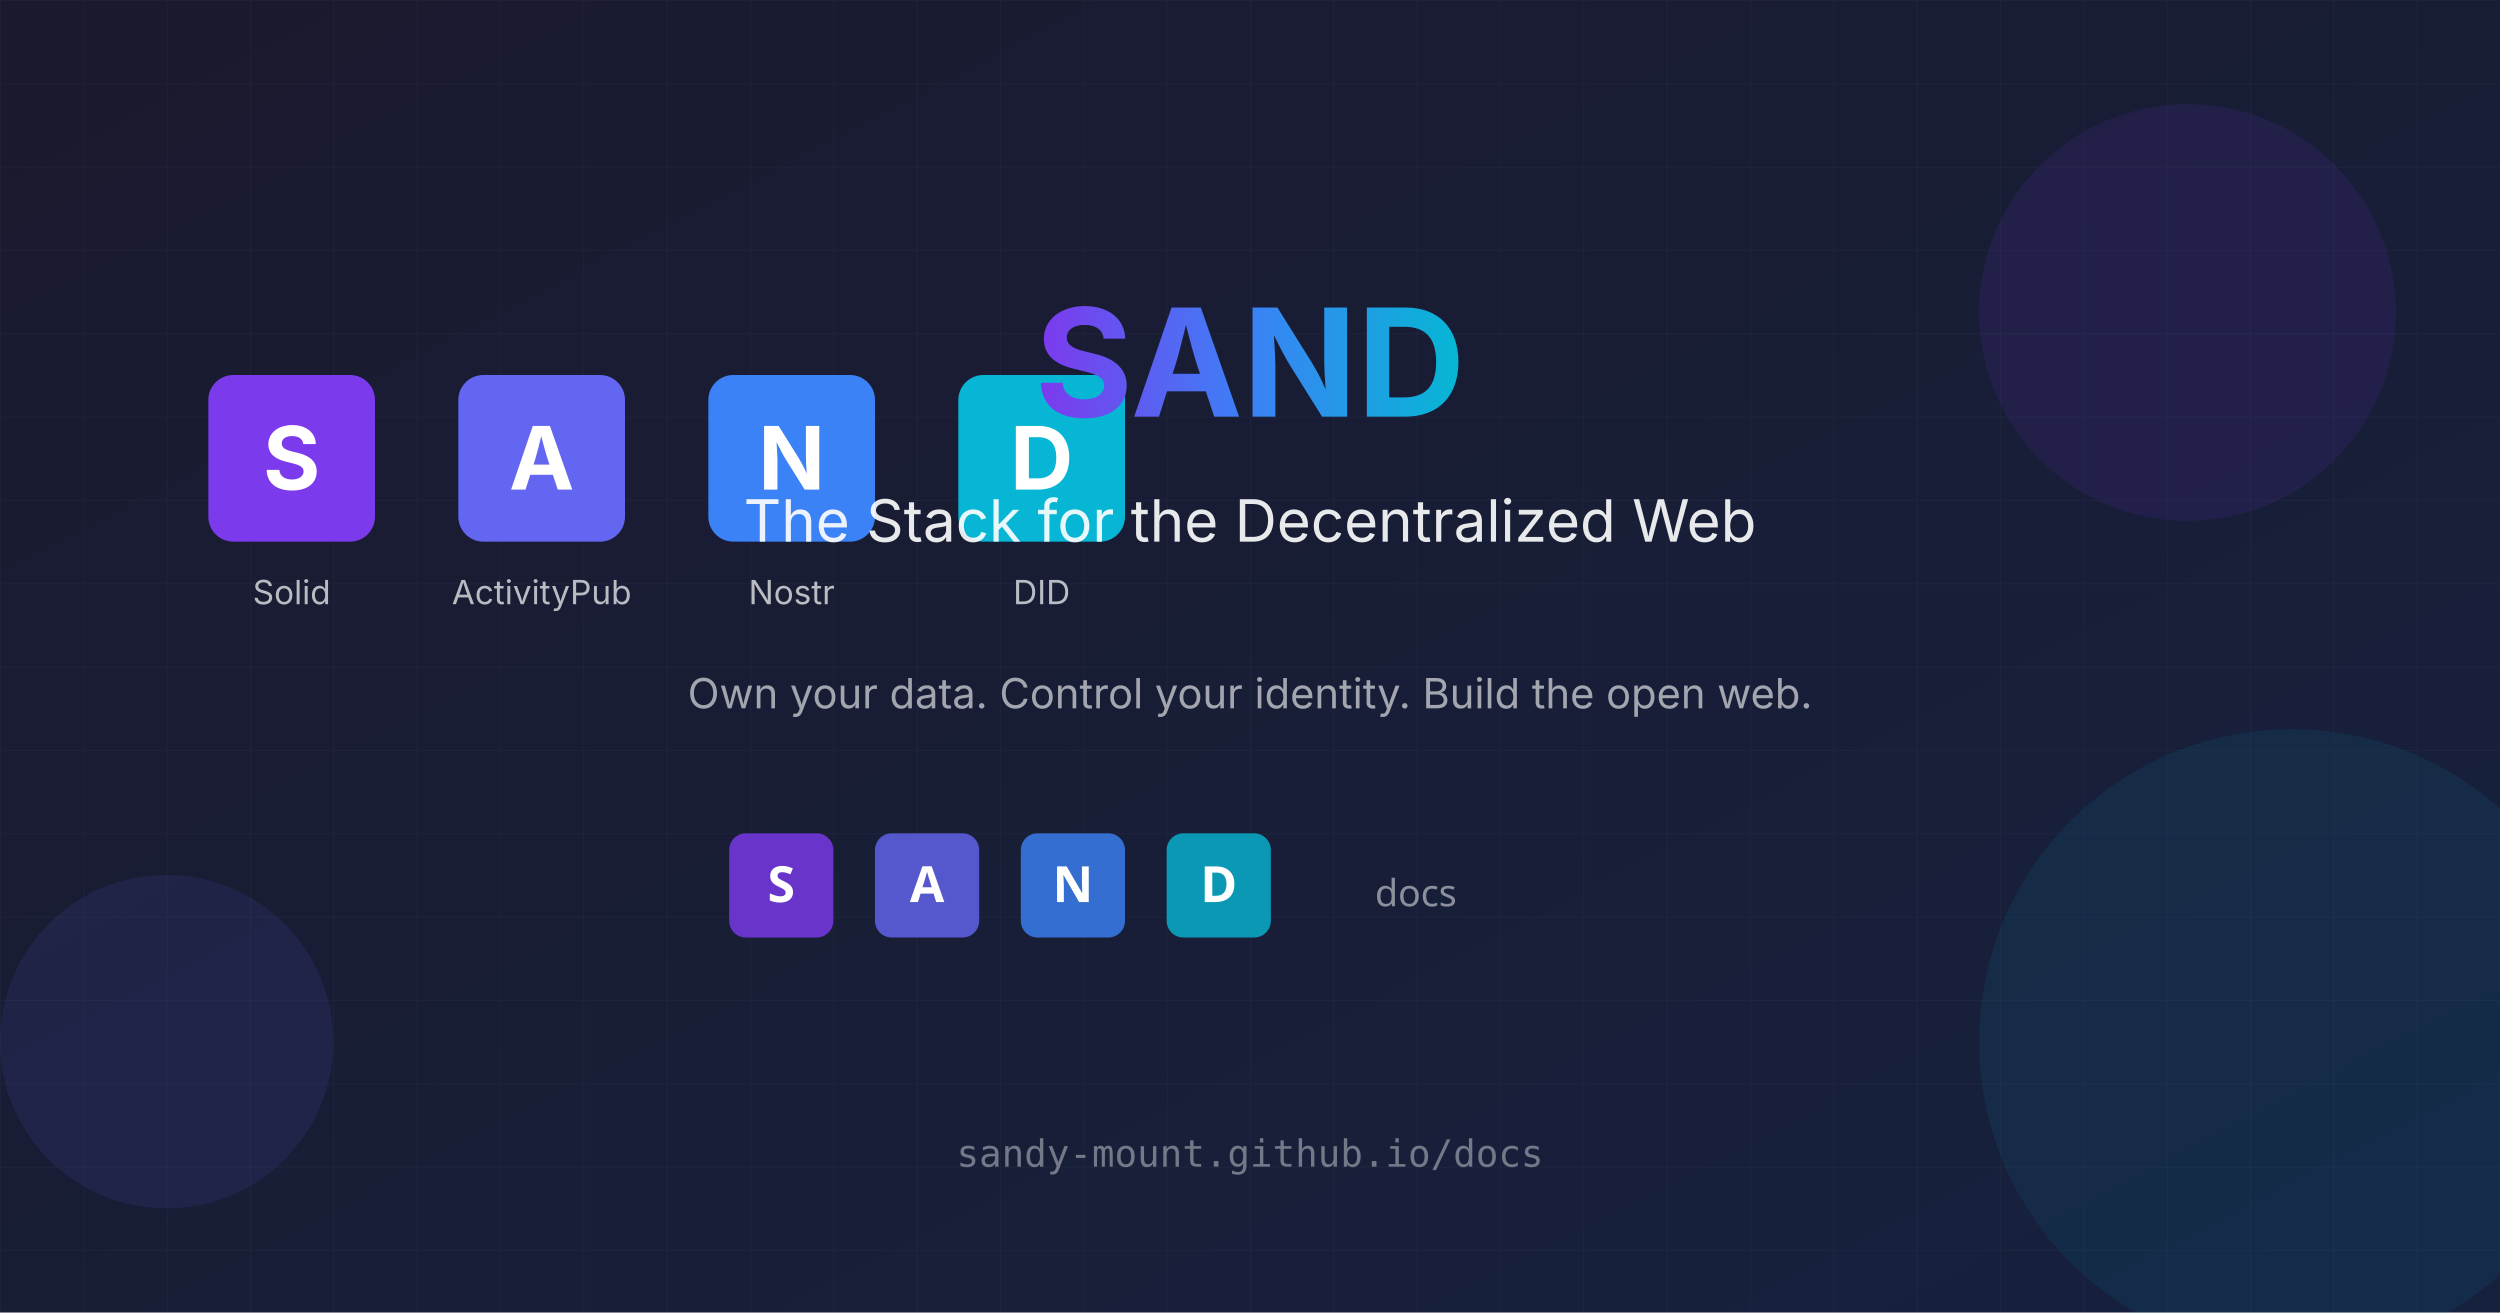
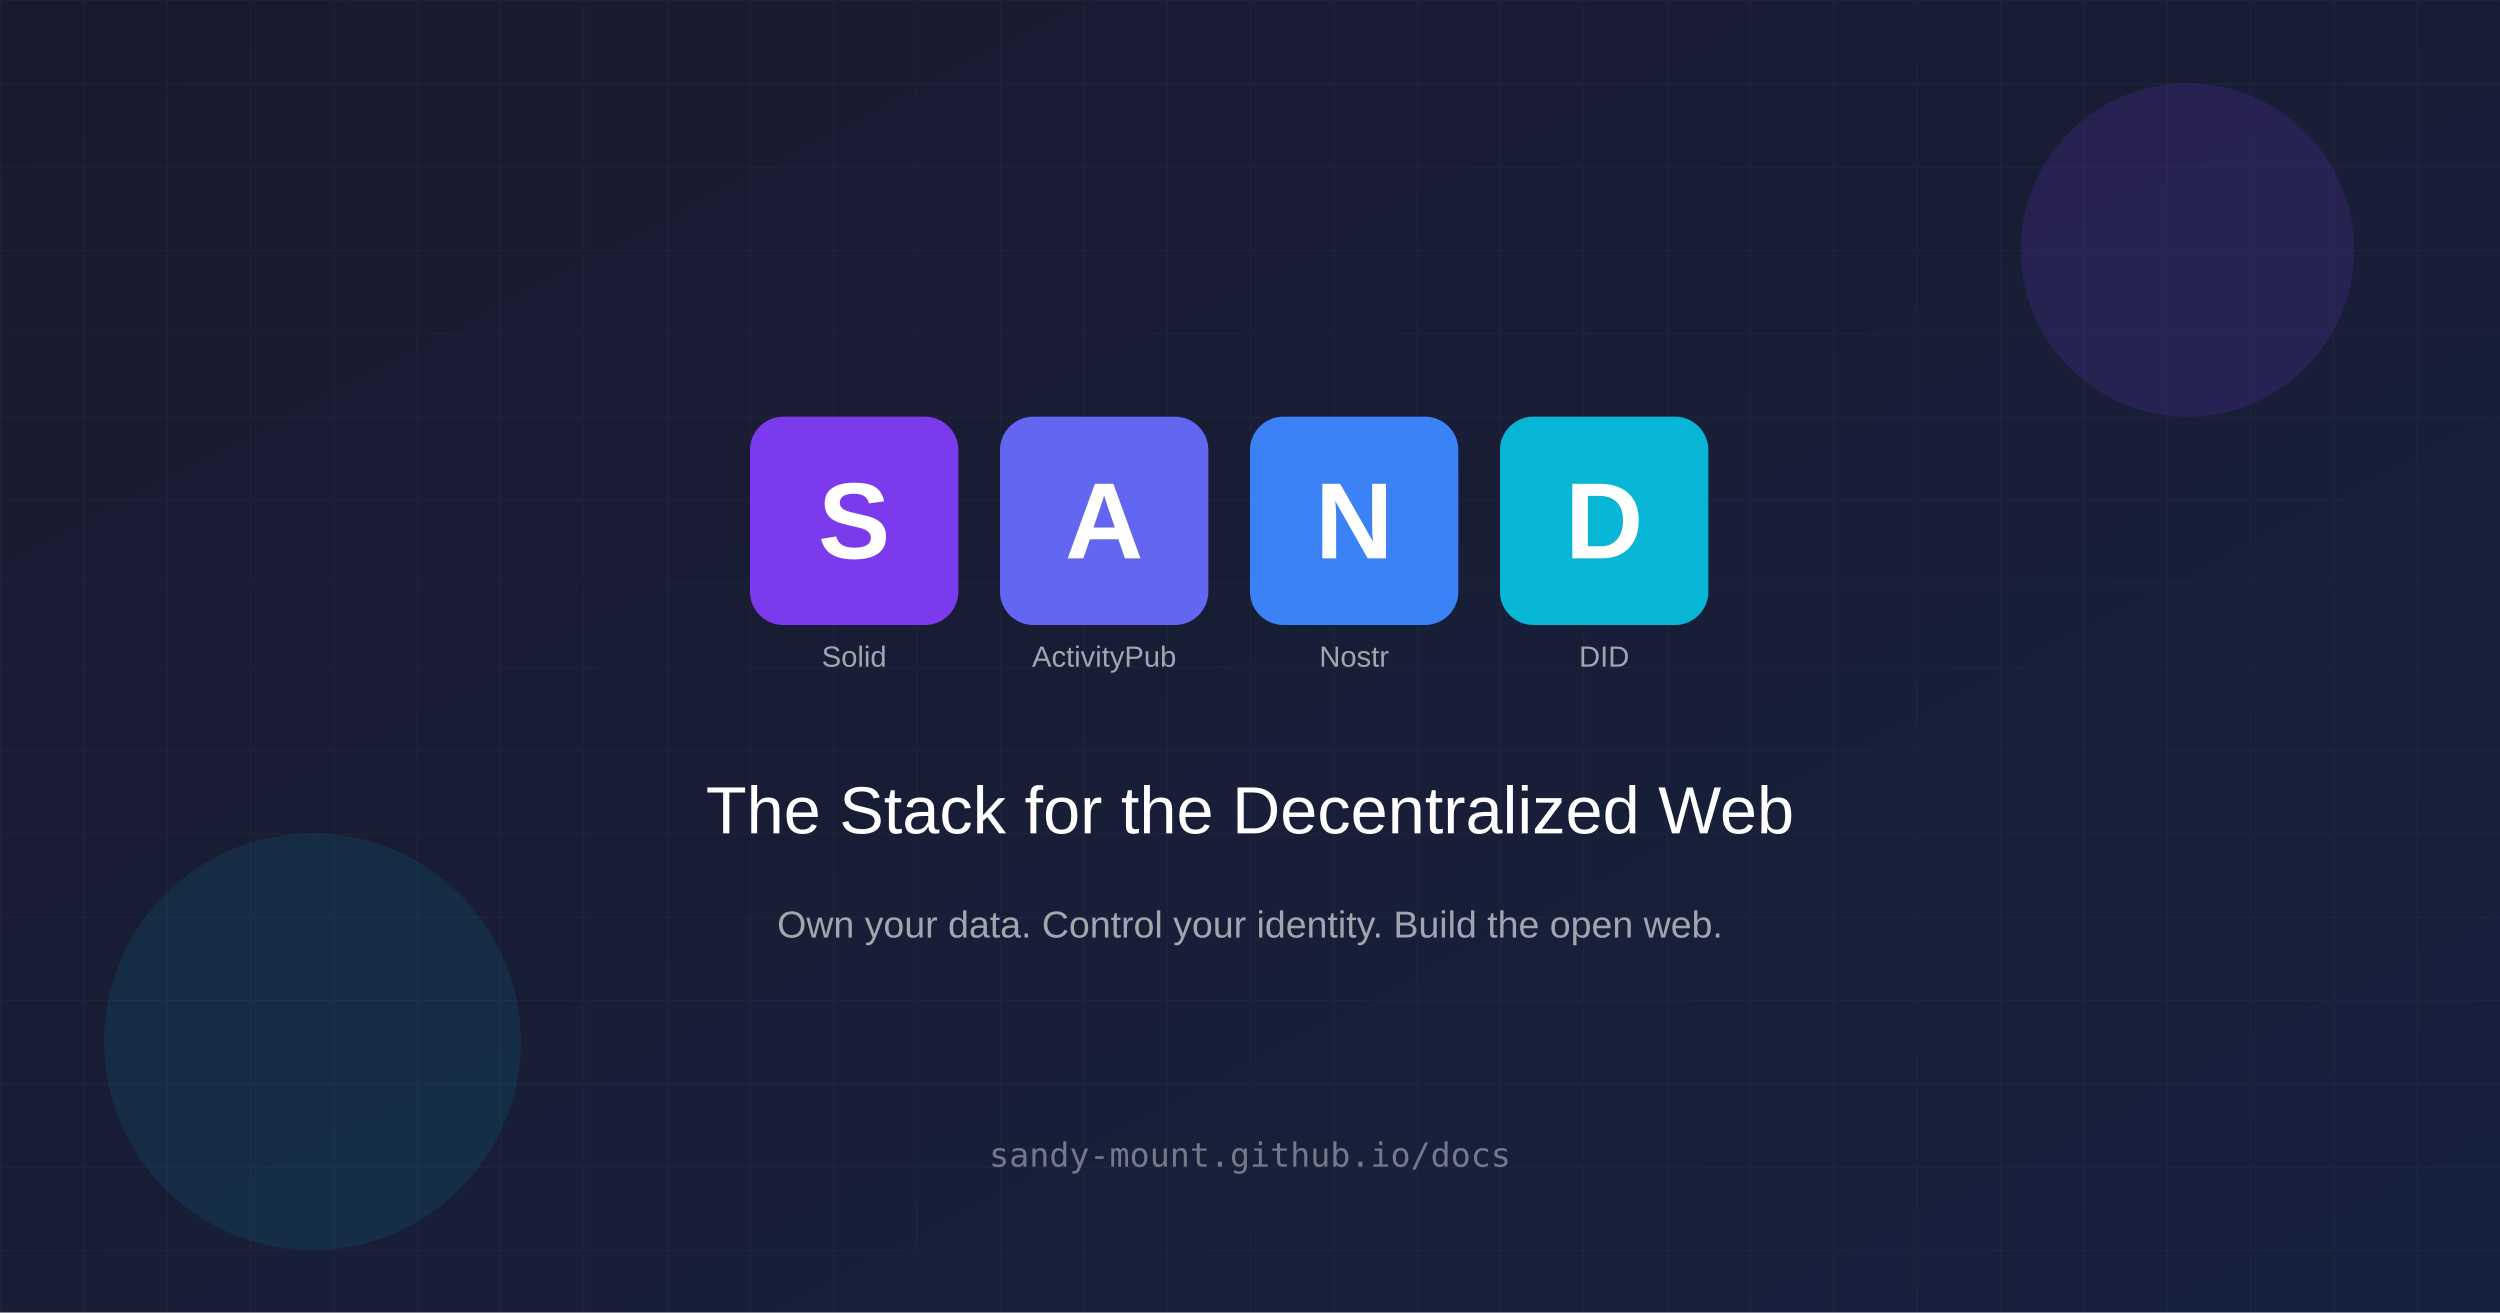
<svg xmlns="http://www.w3.org/2000/svg" width="1200" height="630" viewBox="0 0 1200 630">
  <defs>
    <linearGradient id="bgGrad" x1="0%" y1="0%" x2="100%" y2="100%">
-       <stop offset="0%" style="stop-color:#1a1a2e;stop-opacity:1" />
-       <stop offset="100%" style="stop-color:#16213e;stop-opacity:1" />
-     </linearGradient>
-     <linearGradient id="sandGrad" x1="0%" y1="0%" x2="100%" y2="0%">
-       <stop offset="0%" style="stop-color:#7C3AED;stop-opacity:1" />
-       <stop offset="50%" style="stop-color:#3B82F6;stop-opacity:1" />
-       <stop offset="100%" style="stop-color:#06B6D4;stop-opacity:1" />
+       <stop offset="0%" style="stop-color:#1a1a2e" />
+       <stop offset="100%" style="stop-color:#16213e" />
    </linearGradient>
  </defs>
  <rect width="1200" height="630" fill="url(#bgGrad)" />
-   <pattern id="grid" width="40" height="40" patternUnits="userSpaceOnUse">
-     <path d="M 40 0 L 0 0 0 40" fill="none" stroke="rgba(255,255,255,0.03)" stroke-width="1" />
-   </pattern>
+   <defs>
+     <pattern id="grid" width="40" height="40" patternUnits="userSpaceOnUse">
+       <path d="M 40 0 L 0 0 0 40" fill="none" stroke="rgba(255,255,255,0.03)" stroke-width="1" />
+     </pattern>
+   </defs>
  <rect width="1200" height="630" fill="url(#grid)" />
-   <g transform="translate(100, 180)">
-     <rect x="0" y="0" width="80" height="80" rx="12" fill="#7C3AED" />
-     <text x="40" y="55" font-family="system-ui, -apple-system, sans-serif" font-size="42" font-weight="bold" fill="white" text-anchor="middle">S</text>
-     <text x="40" y="110" font-family="system-ui, -apple-system, sans-serif" font-size="16" fill="rgba(255,255,255,0.7)" text-anchor="middle">Solid</text>
-     <rect x="120" y="0" width="80" height="80" rx="12" fill="#6366F1" />
-     <text x="160" y="55" font-family="system-ui, -apple-system, sans-serif" font-size="42" font-weight="bold" fill="white" text-anchor="middle">A</text>
-     <text x="160" y="110" font-family="system-ui, -apple-system, sans-serif" font-size="16" fill="rgba(255,255,255,0.7)" text-anchor="middle">ActivityPub</text>
-     <rect x="240" y="0" width="80" height="80" rx="12" fill="#3B82F6" />
-     <text x="280" y="55" font-family="system-ui, -apple-system, sans-serif" font-size="42" font-weight="bold" fill="white" text-anchor="middle">N</text>
-     <text x="280" y="110" font-family="system-ui, -apple-system, sans-serif" font-size="16" fill="rgba(255,255,255,0.7)" text-anchor="middle">Nostr</text>
-     <rect x="360" y="0" width="80" height="80" rx="12" fill="#06B6D4" />
-     <text x="400" y="55" font-family="system-ui, -apple-system, sans-serif" font-size="42" font-weight="bold" fill="white" text-anchor="middle">D</text>
-     <text x="400" y="110" font-family="system-ui, -apple-system, sans-serif" font-size="16" fill="rgba(255,255,255,0.7)" text-anchor="middle">DID</text>
+   <circle cx="1050" cy="120" r="80" fill="rgba(124, 58, 237, 0.15)" />
+   <circle cx="150" cy="500" r="100" fill="rgba(6, 182, 212, 0.1)" />
+   <g transform="translate(600, 200)">
+     <rect x="-240" y="0" width="100" height="100" rx="16" fill="#7C3AED" />
+     <text x="-190" y="68" font-family="Arial, sans-serif" font-size="52" font-weight="bold" fill="white" text-anchor="middle">S</text>
+     <rect x="-120" y="0" width="100" height="100" rx="16" fill="#6366F1" />
+     <text x="-70" y="68" font-family="Arial, sans-serif" font-size="52" font-weight="bold" fill="white" text-anchor="middle">A</text>
+     <rect x="0" y="0" width="100" height="100" rx="16" fill="#3B82F6" />
+     <text x="50" y="68" font-family="Arial, sans-serif" font-size="52" font-weight="bold" fill="white" text-anchor="middle">N</text>
+     <rect x="120" y="0" width="100" height="100" rx="16" fill="#06B6D4" />
+     <text x="170" y="68" font-family="Arial, sans-serif" font-size="52" font-weight="bold" fill="white" text-anchor="middle">D</text>
  </g>
-   <text x="600" y="200" font-family="system-ui, -apple-system, sans-serif" font-size="72" font-weight="bold" fill="url(#sandGrad)" text-anchor="middle">SAND</text>
-   <text x="600" y="260" font-family="system-ui, -apple-system, sans-serif" font-size="28" fill="rgba(255,255,255,0.9)" text-anchor="middle">The Stack for the Decentralized Web</text>
-   <text x="600" y="340" font-family="system-ui, -apple-system, sans-serif" font-size="20" fill="rgba(255,255,255,0.6)" text-anchor="middle">Own your data. Control your identity. Build the open web.</text>
-   <g transform="translate(350, 400)">
-     <rect x="0" y="0" width="50" height="50" rx="8" fill="#7C3AED" opacity="0.8" />
-     <text x="25" y="33" font-family="system-ui, sans-serif" font-size="24" font-weight="bold" fill="white" text-anchor="middle">S</text>
-     <rect x="70" y="0" width="50" height="50" rx="8" fill="#6366F1" opacity="0.8" />
-     <text x="95" y="33" font-family="system-ui, sans-serif" font-size="24" font-weight="bold" fill="white" text-anchor="middle">A</text>
-     <rect x="140" y="0" width="50" height="50" rx="8" fill="#3B82F6" opacity="0.8" />
-     <text x="165" y="33" font-family="system-ui, sans-serif" font-size="24" font-weight="bold" fill="white" text-anchor="middle">N</text>
-     <rect x="210" y="0" width="50" height="50" rx="8" fill="#06B6D4" opacity="0.8" />
-     <text x="235" y="33" font-family="system-ui, sans-serif" font-size="24" font-weight="bold" fill="white" text-anchor="middle">D</text>
-     <text x="310" y="35" font-family="system-ui, sans-serif" font-size="18" fill="rgba(255,255,255,0.5)" text-anchor="start">docs</text>
+   <g transform="translate(600, 320)">
+     <text x="-190" y="0" font-family="Arial, sans-serif" font-size="14" fill="rgba(255,255,255,0.6)" text-anchor="middle">Solid</text>
+     <text x="-70" y="0" font-family="Arial, sans-serif" font-size="14" fill="rgba(255,255,255,0.6)" text-anchor="middle">ActivityPub</text>
+     <text x="50" y="0" font-family="Arial, sans-serif" font-size="14" fill="rgba(255,255,255,0.6)" text-anchor="middle">Nostr</text>
+     <text x="170" y="0" font-family="Arial, sans-serif" font-size="14" fill="rgba(255,255,255,0.6)" text-anchor="middle">DID</text>
  </g>
-   <text x="600" y="560" font-family="monospace" font-size="18" fill="rgba(255,255,255,0.4)" text-anchor="middle">sandy-mount.github.io/docs</text>
-   <circle cx="1050" cy="150" r="100" fill="rgba(124, 58, 237, 0.1)" />
-   <circle cx="1100" cy="500" r="150" fill="rgba(6, 182, 212, 0.08)" />
-   <circle cx="80" cy="500" r="80" fill="rgba(99, 102, 241, 0.1)" />
+   <text x="600" y="400" font-family="Arial, sans-serif" font-size="32" fill="white" text-anchor="middle">The Stack for the Decentralized Web</text>
+   <text x="600" y="450" font-family="Arial, sans-serif" font-size="18" fill="rgba(255,255,255,0.6)" text-anchor="middle">Own your data. Control your identity. Build the open web.</text>
+   <text x="600" y="560" font-family="monospace" font-size="16" fill="rgba(255,255,255,0.4)" text-anchor="middle">sandy-mount.github.io/docs</text>
</svg>
